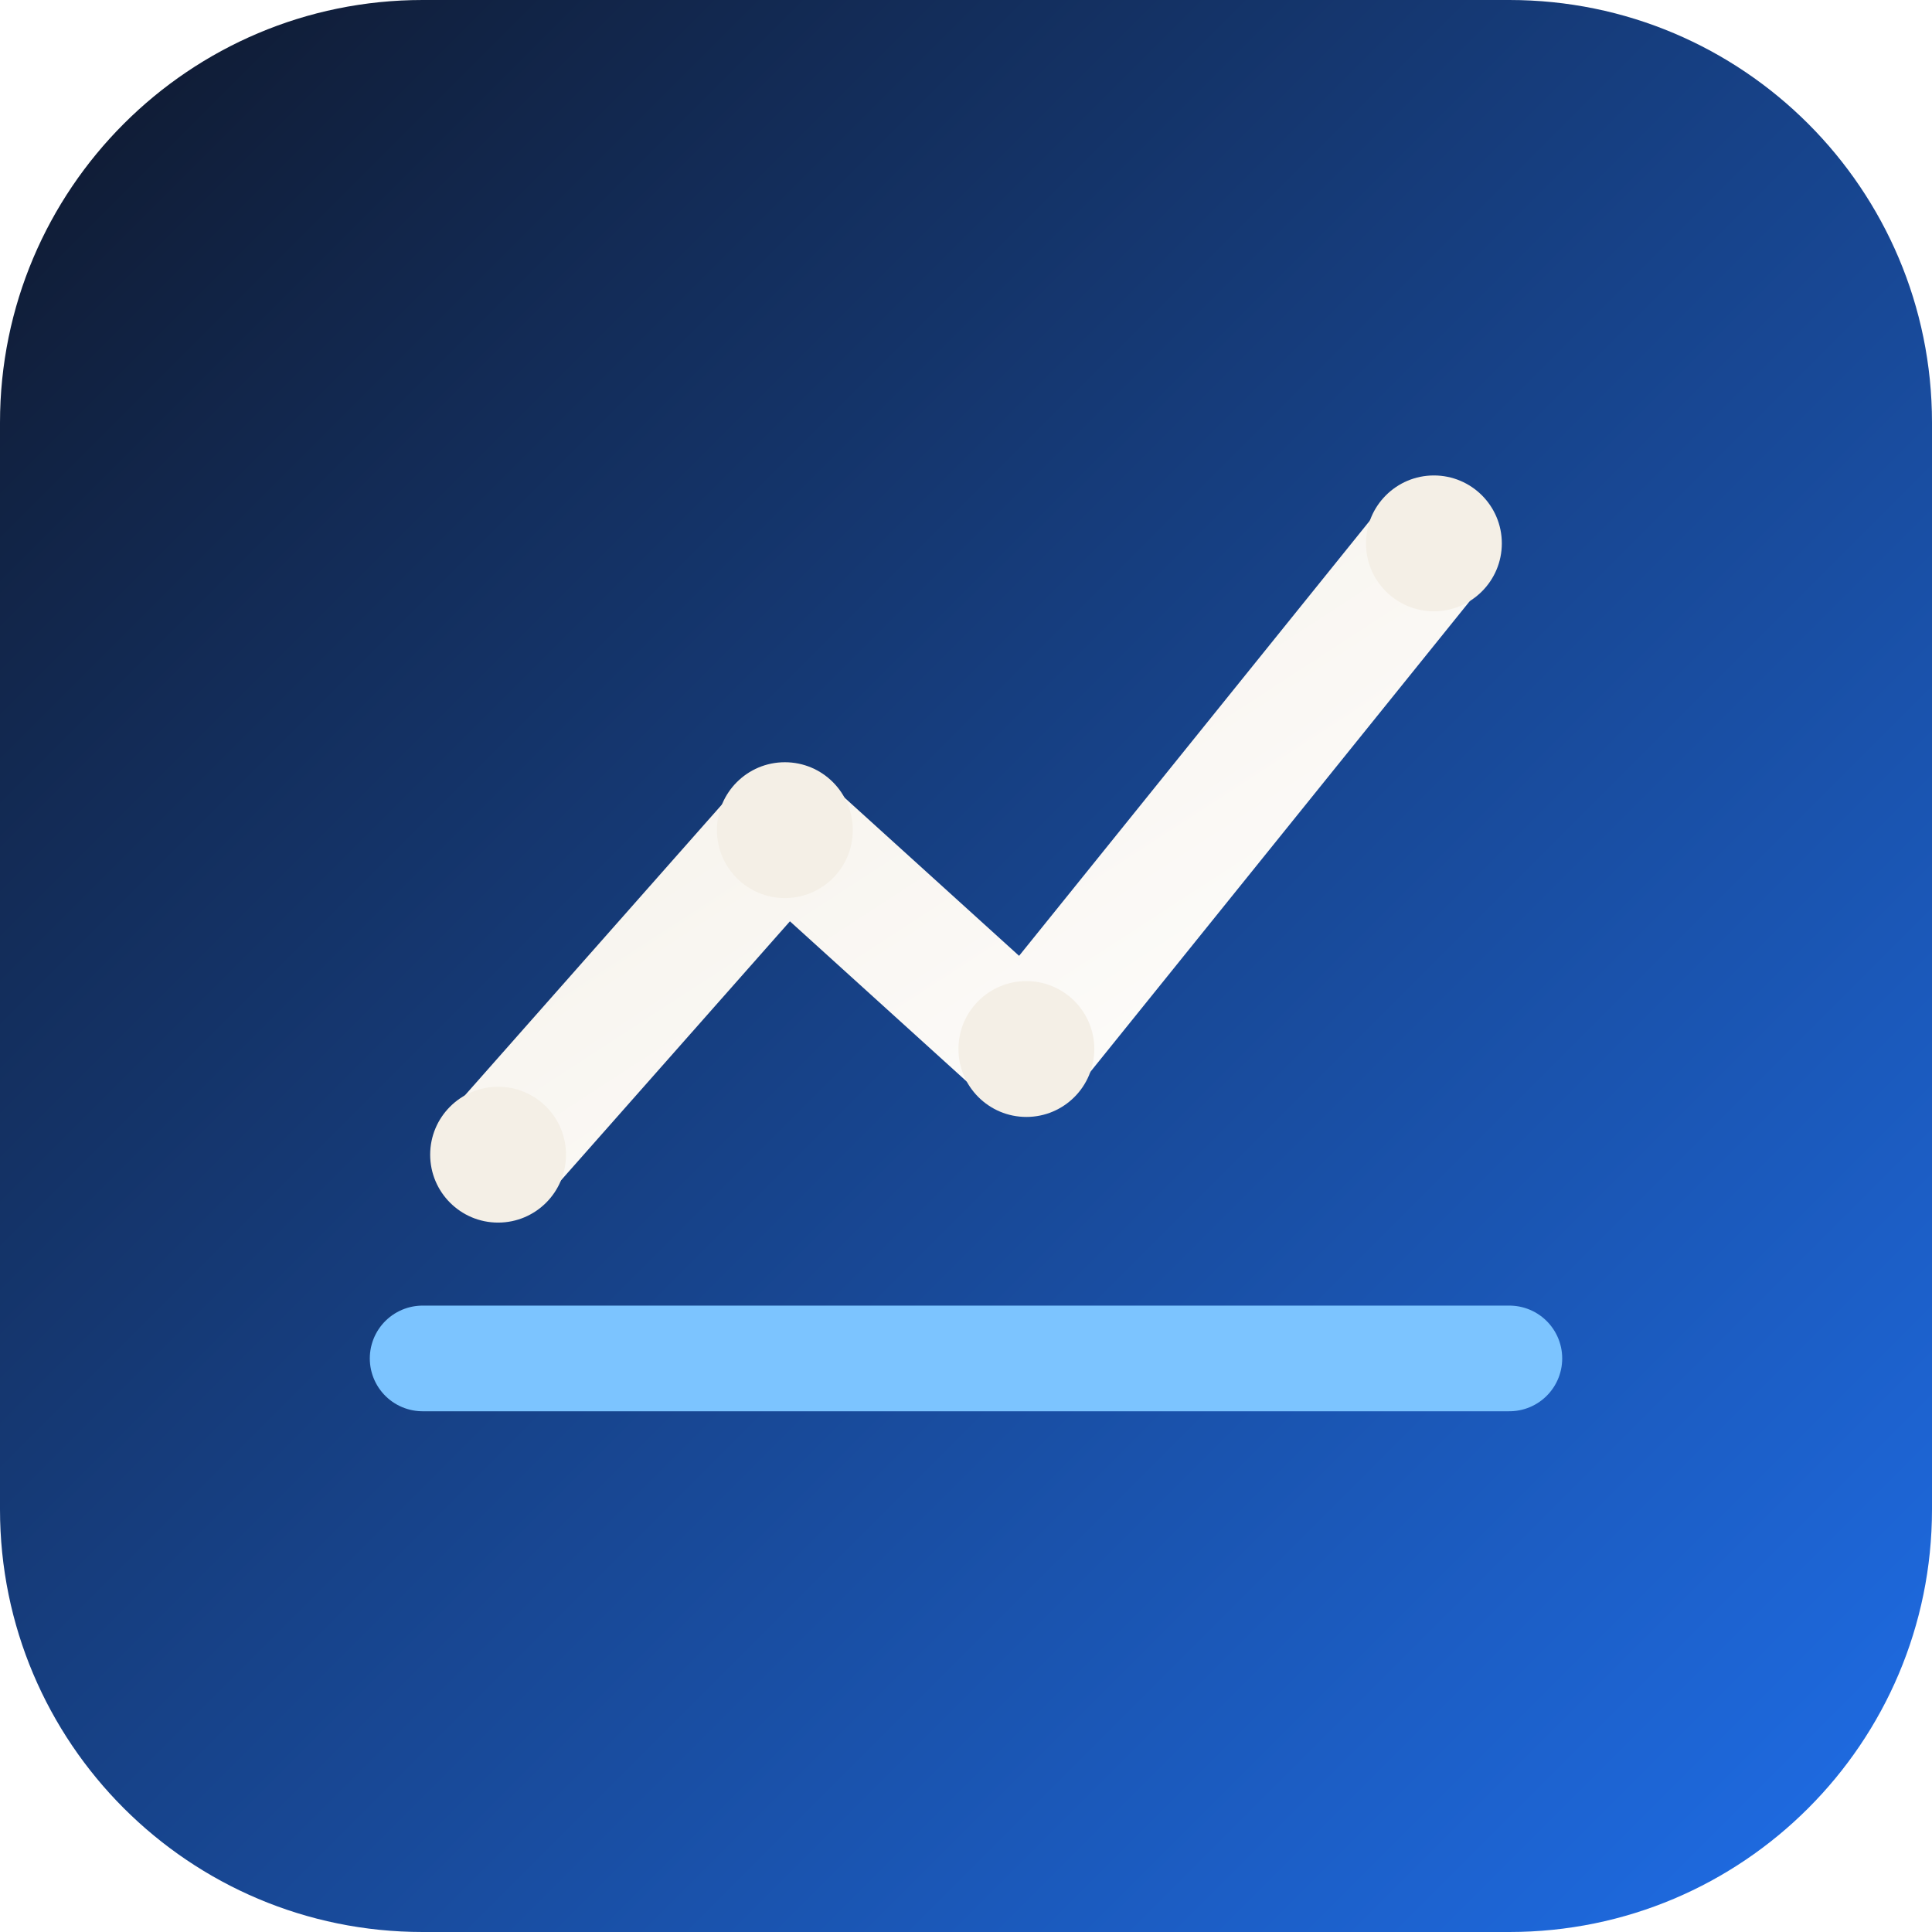
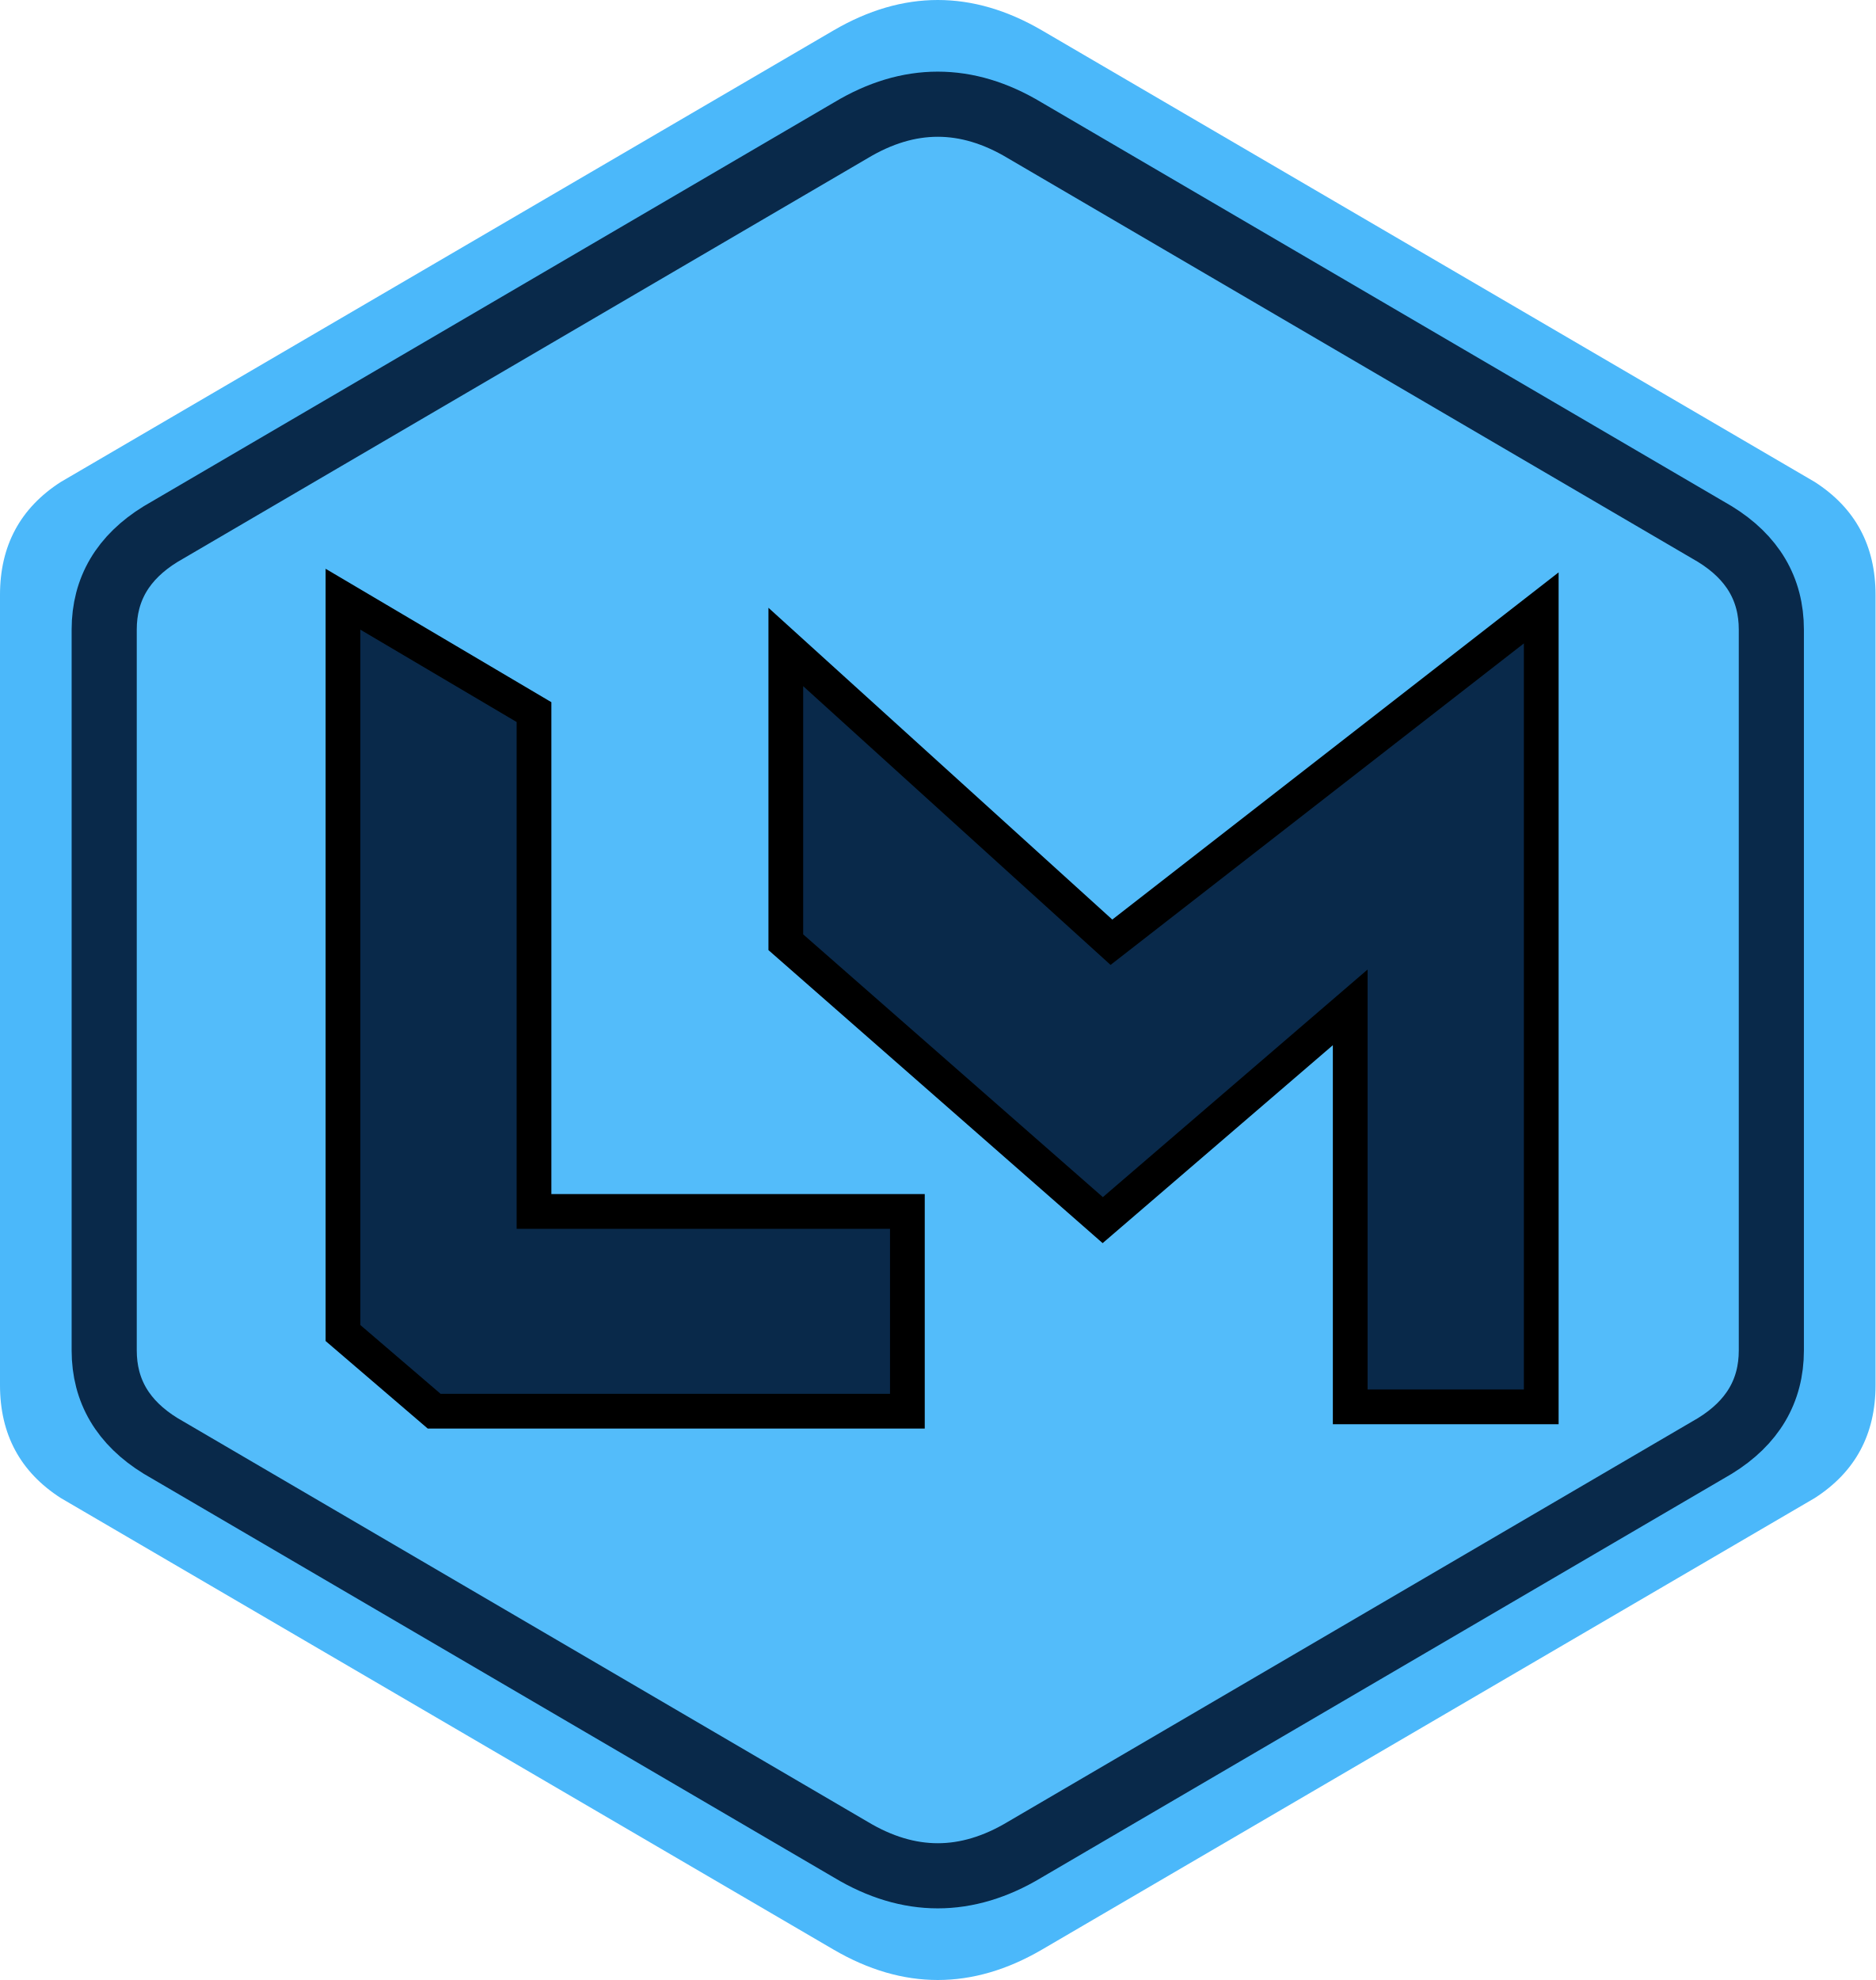
- <svg xmlns="http://www.w3.org/2000/svg" viewBox="0 0 512 512">
-   <defs>
-     <linearGradient id="bg" x1="0%" x2="100%" y1="0%" y2="100%">
-       <stop offset="0%" stop-color="#0f172a" />
-       <stop offset="100%" stop-color="#1f6feb" />
-     </linearGradient>
-     <linearGradient id="accent" x1="0%" x2="100%" y1="0%" y2="100%">
-       <stop offset="0%" stop-color="#f4efe6" />
-       <stop offset="100%" stop-color="#ffffff" />
-     </linearGradient>
-   </defs>
-   <rect width="512" height="512" rx="112" fill="url(#bg)" />
-   <path d="M112 360h288" fill="none" stroke="#7cc4ff" stroke-linecap="round" stroke-width="28" />
-   <path d="M132 306l76-86 64 58 108-134" fill="none" stroke="url(#accent)" stroke-linecap="round" stroke-linejoin="round" stroke-width="34" />
-   <circle cx="132" cy="306" r="18" fill="#f4efe6" />
-   <circle cx="208" cy="220" r="18" fill="#f4efe6" />
-   <circle cx="272" cy="278" r="18" fill="#f4efe6" />
-   <circle cx="380" cy="144" r="18" fill="#f4efe6" />
+ <svg xmlns="http://www.w3.org/2000/svg" role="img" aria-label="LibManagarr Logo" viewBox="40 28 432 456">
+   <g id="badge">
+     <path d="M256 28 Q268 28 280 35 L458 139 Q472 148 472 165 L472 347 Q472 364 458 373 L280 477 Q268 484 256 484 Q244 484 232 477 L54 373 Q40 364 40 347 L40 165 Q40 148 54 139 L232 35 Q244 28 256 28 Z" fill="#4BB8FA" />
+     <path d="M256 52 Q266 52 276 58 L435 151 Q448 159 448 173 L448 339 Q448 353 435 361 L276 454 Q266 460 256 460 Q246 460 236 454 L77 361 Q64 353 64 339 L64 173 Q64 159 77 151 L236 58 Q246 52 256 52 Z" fill="#53BCFA" stroke="#09294A" stroke-width="15" stroke-linejoin="round" />
+     <path d="M 119 166 L 163 192 L 163 307 L 249 307 L 249 353 L 140 353 L 119 335 Z" fill="#09294A" stroke="#000" stroke-width="8" />
+     <path d="M 221 177 L 296 245 L 395 168 L 395 352 L 351 352 L 351 260 L 294 309 L 221 245 Z" fill="#09294A" stroke="#000" stroke-width="8" />
+   </g>
</svg>
